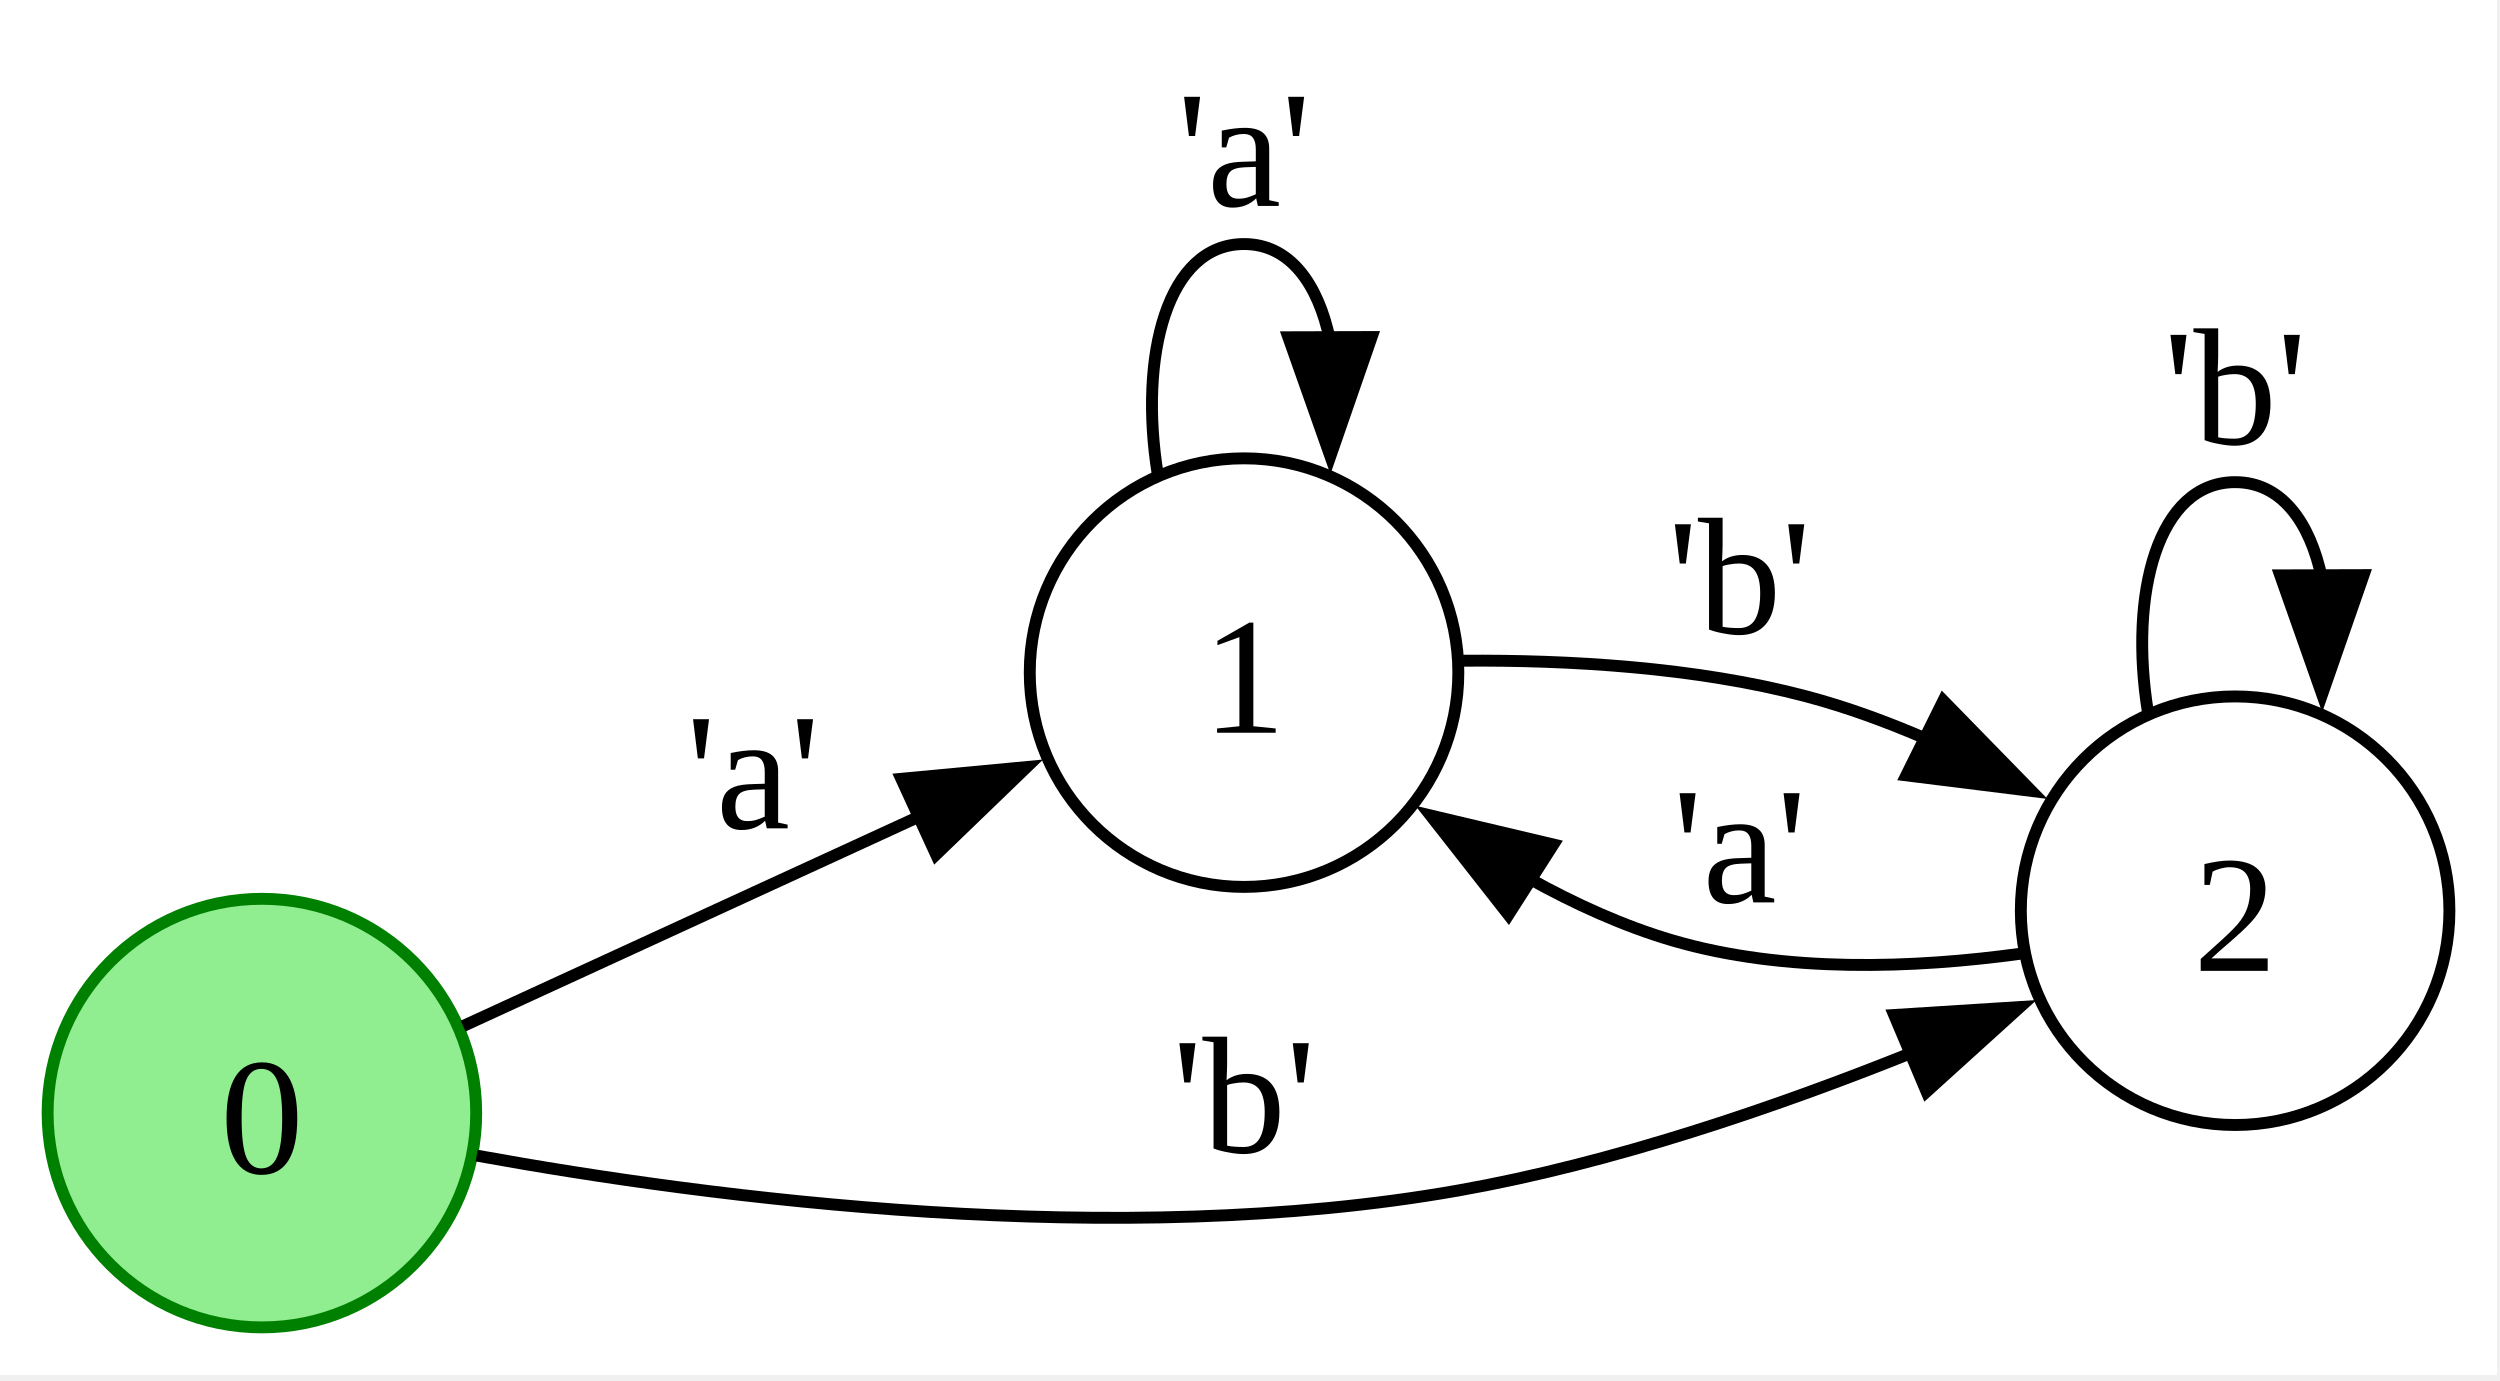
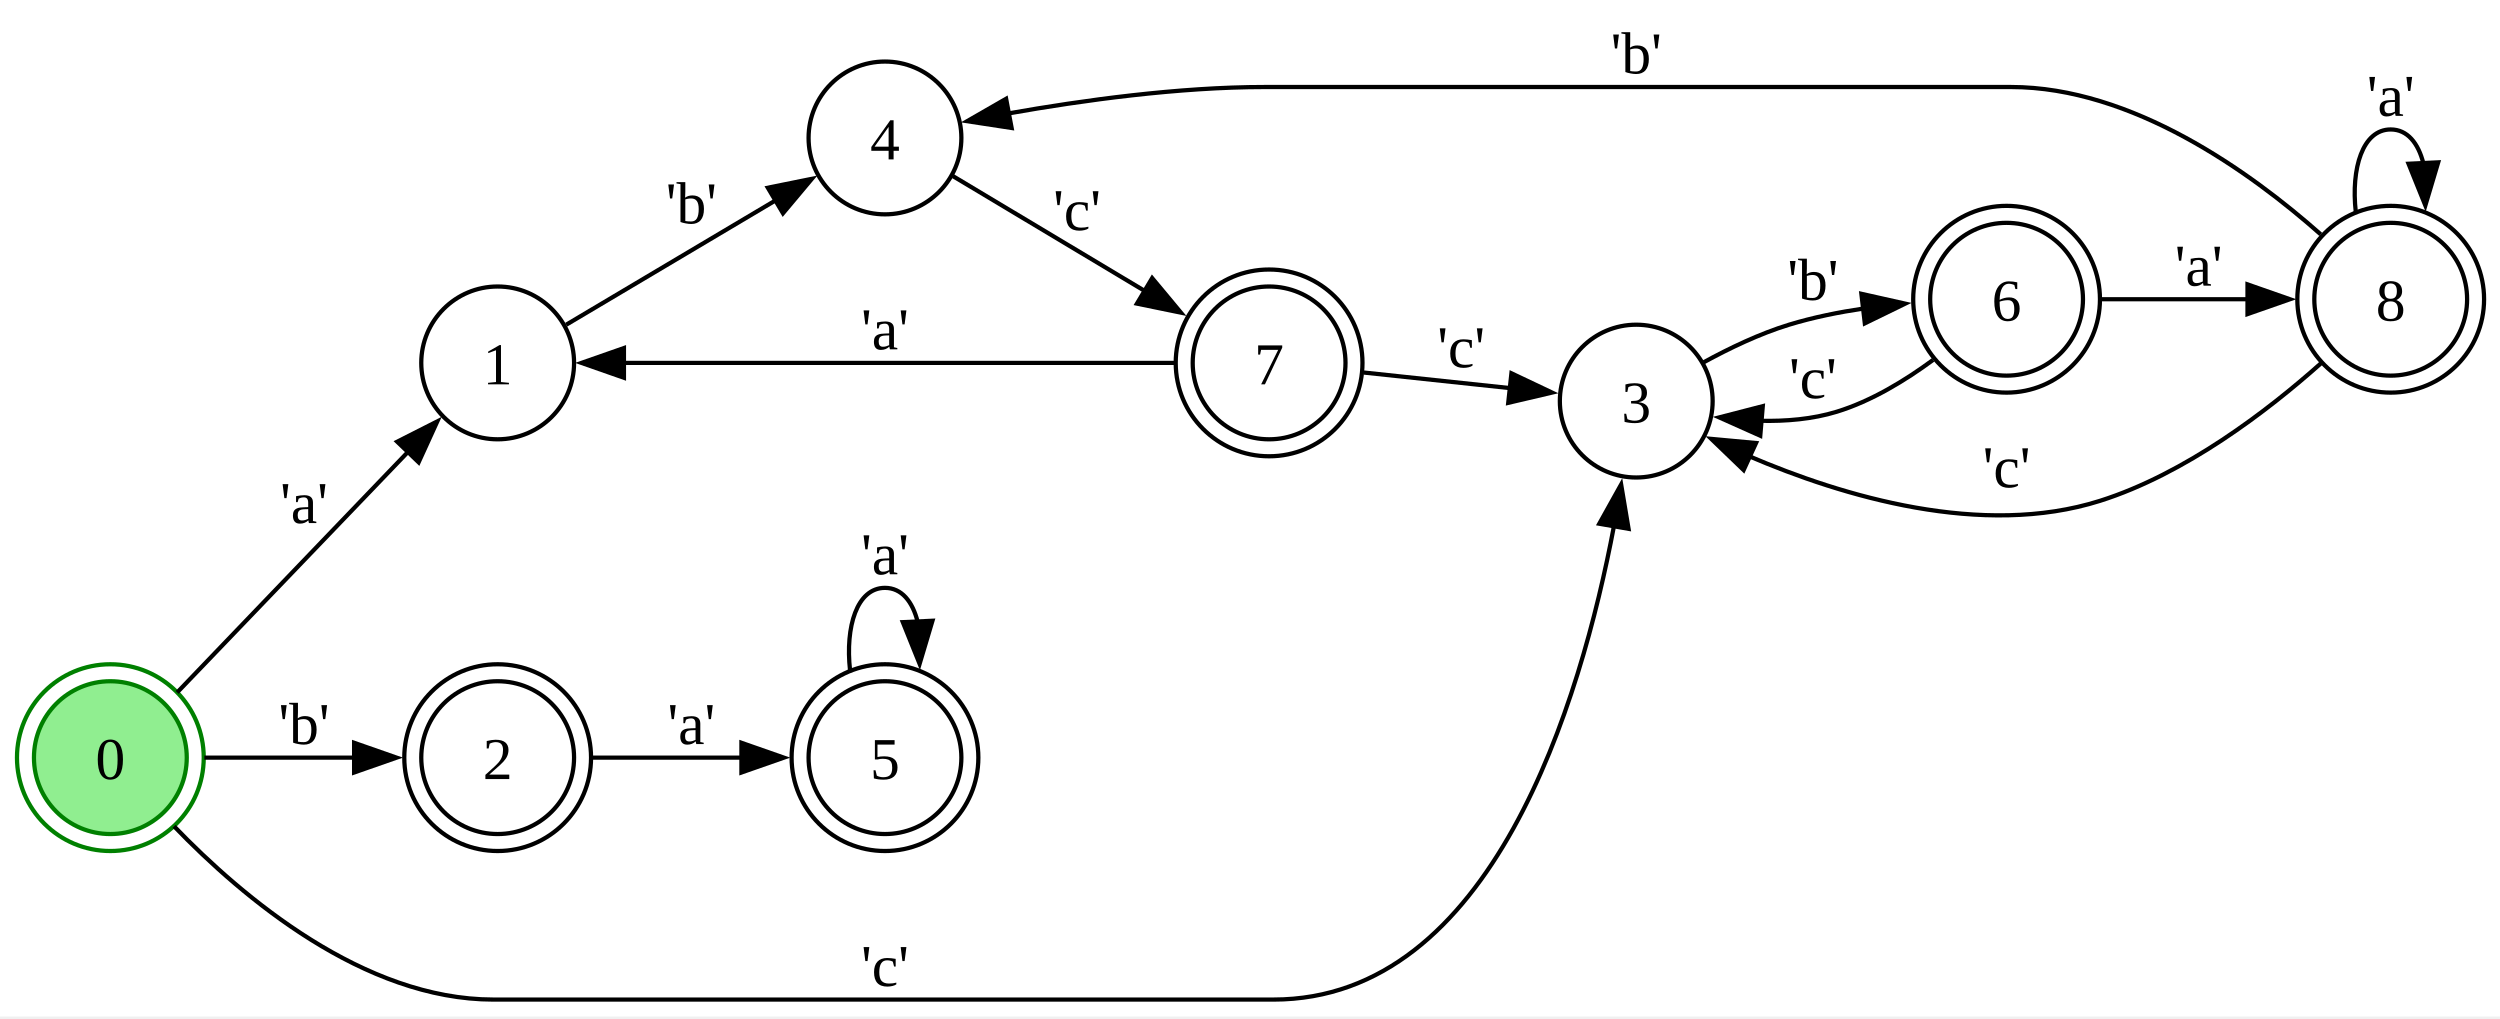
- <svg xmlns="http://www.w3.org/2000/svg" width="210pt" height="116pt" viewBox="0.00 0.00 210.00 116.00">
-   <g id="graph0" class="graph" transform="scale(1 1) rotate(0) translate(4 111.5)">
-     <polygon fill="white" stroke="none" points="-4,4 -4,-111.5 205.75,-111.5 205.75,4 -4,4" />
+ <svg xmlns="http://www.w3.org/2000/svg" width="589pt" height="240pt" viewBox="0.00 0.00 589.00 240.00">
+   <g id="graph0" class="graph" transform="scale(1 1) rotate(0) translate(4 235.5)">
+     <polygon fill="white" stroke="none" points="-4,4 -4,-235.5 585.25,-235.5 585.25,4 -4,4" />
    <g id="node1" class="node">
-       <ellipse fill="none" stroke="black" cx="100.5" cy="-55" rx="18" ry="18" />
-       <text xml:space="preserve" text-anchor="middle" x="100.5" y="-49.95" font-family="Times New Roman,serif" font-size="14.00">1</text>
+       <ellipse fill="none" stroke="black" cx="113.25" cy="-150" rx="18" ry="18" />
+       <text xml:space="preserve" text-anchor="middle" x="113.25" y="-144.95" font-family="Times New Roman,serif" font-size="14.00">1</text>
+     </g>
+     <g id="node4" class="node">
+       <ellipse fill="none" stroke="black" cx="204.5" cy="-203" rx="18" ry="18" />
+       <text xml:space="preserve" text-anchor="middle" x="204.5" y="-197.95" font-family="Times New Roman,serif" font-size="14.00">4</text>
+     </g>
+     <g id="edge4" class="edge">
+       <path fill="none" stroke="black" d="M129.39,-158.99C142.93,-167.03 163.04,-178.97 178.89,-188.39" />
+       <polygon fill="black" stroke="black" points="176.9,-191.27 187.28,-193.37 180.47,-185.25 176.9,-191.27" />
+       <text xml:space="preserve" text-anchor="middle" x="158.88" y="-182.87" font-family="Times New Roman,serif" font-size="14.00">'b'</text>
+     </g>
+     <g id="node2" class="node">
+       <ellipse fill="none" stroke="black" cx="113.25" cy="-57" rx="18" ry="18" />
+       <ellipse fill="none" stroke="black" cx="113.25" cy="-57" rx="22" ry="22" />
+       <text xml:space="preserve" text-anchor="middle" x="113.25" y="-51.95" font-family="Times New Roman,serif" font-size="14.00">2</text>
+     </g>
+     <g id="node5" class="node">
+       <ellipse fill="none" stroke="black" cx="204.5" cy="-57" rx="18" ry="18" />
+       <ellipse fill="none" stroke="black" cx="204.5" cy="-57" rx="22" ry="22" />
+       <text xml:space="preserve" text-anchor="middle" x="204.5" y="-51.95" font-family="Times New Roman,serif" font-size="14.00">5</text>
+     </g>
+     <g id="edge5" class="edge">
+       <path fill="none" stroke="black" d="M135.4,-57C145.99,-57 159.05,-57 170.89,-57" />
+       <polygon fill="black" stroke="black" points="170.68,-60.5 180.68,-57 170.68,-53.5 170.68,-60.5" />
+       <text xml:space="preserve" text-anchor="middle" x="158.88" y="-60.2" font-family="Times New Roman,serif" font-size="14.00">'a'</text>
+     </g>
+     <g id="node3" class="node">
+       <ellipse fill="none" stroke="black" cx="381.5" cy="-141" rx="18" ry="18" />
+       <text xml:space="preserve" text-anchor="middle" x="381.5" y="-135.95" font-family="Times New Roman,serif" font-size="14.00">3</text>
+     </g>
+     <g id="node6" class="node">
+       <ellipse fill="none" stroke="black" cx="468.75" cy="-165" rx="18" ry="18" />
+       <ellipse fill="none" stroke="black" cx="468.75" cy="-165" rx="22" ry="22" />
+       <text xml:space="preserve" text-anchor="middle" x="468.75" y="-159.95" font-family="Times New Roman,serif" font-size="14.00">6</text>
+     </g>
+     <g id="edge6" class="edge">
+       <path fill="none" stroke="black" d="M397.33,-150.11C403.38,-153.43 410.57,-156.88 417.5,-159 423.13,-160.72 429.26,-161.96 435.24,-162.84" />
+       <polygon fill="black" stroke="black" points="434.54,-166.28 444.87,-163.96 435.35,-159.32 434.54,-166.28" />
+       <text xml:space="preserve" text-anchor="middle" x="423.12" y="-164.84" font-family="Times New Roman,serif" font-size="14.00">'b'</text>
+     </g>
+     <g id="node7" class="node">
+       <ellipse fill="none" stroke="black" cx="295" cy="-150" rx="18" ry="18" />
+       <ellipse fill="none" stroke="black" cx="295" cy="-150" rx="22" ry="22" />
+       <text xml:space="preserve" text-anchor="middle" x="295" y="-144.95" font-family="Times New Roman,serif" font-size="14.00">7</text>
+     </g>
+     <g id="edge7" class="edge">
+       <path fill="none" stroke="black" d="M220.51,-194.01C232.85,-186.62 250.69,-175.94 265.7,-166.95" />
+       <polygon fill="black" stroke="black" points="267.45,-169.98 274.23,-161.84 263.86,-163.97 267.45,-169.98" />
+       <text xml:space="preserve" text-anchor="middle" x="249.75" y="-181.29" font-family="Times New Roman,serif" font-size="14.00">'c'</text>
+     </g>
+     <g id="edge8" class="edge">
+       <path fill="none" stroke="black" d="M196.27,-77.58C195.13,-87.84 197.87,-97 204.5,-97 208.44,-97 211,-93.77 212.2,-89" />
+       <polygon fill="black" stroke="black" points="215.69,-89.25 212.66,-79.09 208.7,-88.92 215.69,-89.25" />
+       <text xml:space="preserve" text-anchor="middle" x="204.5" y="-100.2" font-family="Times New Roman,serif" font-size="14.00">'a'</text>
+     </g>
+     <g id="edge10" class="edge">
+       <path fill="none" stroke="black" d="M451.44,-150.71C444.85,-145.85 436.89,-141 428.75,-138.5 423.04,-136.74 416.74,-136.22 410.68,-136.36" />
+       <polygon fill="black" stroke="black" points="410.72,-132.84 401.05,-137.16 411.31,-139.81 410.72,-132.84" />
+       <text xml:space="preserve" text-anchor="middle" x="423.12" y="-141.7" font-family="Times New Roman,serif" font-size="14.00">'c'</text>
+     </g>
+     <g id="node8" class="node">
+       <ellipse fill="none" stroke="black" cx="559.25" cy="-165" rx="18" ry="18" />
+       <ellipse fill="none" stroke="black" cx="559.25" cy="-165" rx="22" ry="22" />
+       <text xml:space="preserve" text-anchor="middle" x="559.25" y="-159.95" font-family="Times New Roman,serif" font-size="14.00">8</text>
+     </g>
+     <g id="edge9" class="edge">
+       <path fill="none" stroke="black" d="M491.17,-165C501.5,-165 514.11,-165 525.6,-165" />
+       <polygon fill="black" stroke="black" points="525.51,-168.5 535.51,-165 525.51,-161.5 525.51,-168.5" />
+       <text xml:space="preserve" text-anchor="middle" x="514" y="-168.2" font-family="Times New Roman,serif" font-size="14.00">'a'</text>
+     </g>
+     <g id="edge11" class="edge">
+       <path fill="none" stroke="black" d="M272.69,-150C240.34,-150 178.81,-150 142.68,-150" />
+       <polygon fill="black" stroke="black" points="143,-146.5 133,-150 143,-153.5 143,-146.5" />
+       <text xml:space="preserve" text-anchor="middle" x="204.5" y="-153.2" font-family="Times New Roman,serif" font-size="14.00">'a'</text>
+     </g>
+     <g id="edge12" class="edge">
+       <path fill="none" stroke="black" d="M317.32,-147.73C327.85,-146.61 340.69,-145.24 352.04,-144.03" />
+       <polygon fill="black" stroke="black" points="352.09,-147.55 361.66,-143.01 351.34,-140.59 352.09,-147.55" />
+       <text xml:space="preserve" text-anchor="middle" x="340.25" y="-148.97" font-family="Times New Roman,serif" font-size="14.00">'c'</text>
+     </g>
+     <g id="edge15" class="edge">
+       <path fill="none" stroke="black" d="M542.88,-149.96C530.11,-138.58 510.83,-123.86 490.75,-117.5 462.99,-108.71 430.2,-118.54 408.04,-128.04" />
+       <polygon fill="black" stroke="black" points="406.8,-124.75 399.17,-132.1 409.72,-131.12 406.8,-124.75" />
+       <text xml:space="preserve" text-anchor="middle" x="468.75" y="-120.7" font-family="Times New Roman,serif" font-size="14.00">'c'</text>
+     </g>
+     <g id="edge14" class="edge">
+       <path fill="none" stroke="black" d="M542.78,-180.27C526.18,-194.98 498.34,-215 469.75,-215 294,-215 294,-215 294,-215 273.69,-215 250.99,-211.86 233.67,-208.79" />
+       <polygon fill="black" stroke="black" points="234.34,-205.35 223.86,-206.95 233.04,-212.23 234.34,-205.35" />
+       <text xml:space="preserve" text-anchor="middle" x="381.5" y="-218.2" font-family="Times New Roman,serif" font-size="14.00">'b'</text>
+     </g>
+     <g id="edge13" class="edge">
+       <path fill="none" stroke="black" d="M551.02,-185.58C549.88,-195.84 552.62,-205 559.25,-205 563.19,-205 565.75,-201.77 566.95,-197" />
+       <polygon fill="black" stroke="black" points="570.44,-197.25 567.41,-187.09 563.45,-196.92 570.44,-197.25" />
+       <text xml:space="preserve" text-anchor="middle" x="559.25" y="-208.2" font-family="Times New Roman,serif" font-size="14.00">'a'</text>
+     </g>
+     <g id="node9" class="node">
+       <ellipse fill="lightgreen" stroke="green" cx="22" cy="-57" rx="18" ry="18" />
+       <ellipse fill="none" stroke="green" cx="22" cy="-57" rx="22" ry="22" />
+       <text xml:space="preserve" text-anchor="middle" x="22" y="-51.95" font-family="Times New Roman,serif" font-size="14.00">0</text>
+     </g>
+     <g id="edge1" class="edge">
+       <path fill="none" stroke="black" d="M37.74,-72.36C52.58,-87.82 75.58,-111.79 92.1,-129.01" />
+       <polygon fill="black" stroke="black" points="89.58,-131.43 99.03,-136.22 94.63,-126.58 89.58,-131.43" />
+       <text xml:space="preserve" text-anchor="middle" x="67.62" y="-112.27" font-family="Times New Roman,serif" font-size="14.00">'a'</text>
+     </g>
+     <g id="edge2" class="edge">
+       <path fill="none" stroke="black" d="M44.15,-57C54.74,-57 67.8,-57 79.64,-57" />
+       <polygon fill="black" stroke="black" points="79.43,-60.5 89.43,-57 79.43,-53.5 79.43,-60.5" />
+       <text xml:space="preserve" text-anchor="middle" x="67.62" y="-60.2" font-family="Times New Roman,serif" font-size="14.00">'b'</text>
    </g>
    <g id="edge3" class="edge">
-       <path fill="none" stroke="black" d="M93.25,-71.66C91.64,-81.62 94.05,-91 100.5,-91 104.33,-91 106.73,-87.69 107.72,-82.92" />
-       <polygon fill="black" stroke="black" points="111.22,-83.19 107.75,-73.18 104.22,-83.17 111.22,-83.19" />
-       <text xml:space="preserve" text-anchor="middle" x="100.5" y="-94.2" font-family="Times New Roman,serif" font-size="14.00">'a'</text>
-     </g>
-     <g id="node2" class="node">
-       <ellipse fill="none" stroke="black" cx="183.75" cy="-35" rx="18" ry="18" />
-       <text xml:space="preserve" text-anchor="middle" x="183.75" y="-29.95" font-family="Times New Roman,serif" font-size="14.00">2</text>
-     </g>
-     <g id="edge4" class="edge">
-       <path fill="none" stroke="black" d="M118.9,-56C127.68,-56.07 138.43,-55.47 147.75,-53 151.14,-52.1 154.58,-50.84 157.91,-49.39" />
-       <polygon fill="black" stroke="black" points="159.24,-52.64 166.64,-45.06 156.13,-46.37 159.24,-52.64" />
-       <text xml:space="preserve" text-anchor="middle" x="142.12" y="-58.29" font-family="Times New Roman,serif" font-size="14.00">'b'</text>
-     </g>
-     <g id="edge5" class="edge">
-       <path fill="none" stroke="black" d="M165.74,-31.39C156.86,-30.17 145.91,-29.74 136.5,-32.5 132.38,-33.71 128.28,-35.57 124.42,-37.72" />
-       <polygon fill="black" stroke="black" points="122.71,-34.66 116.17,-43 126.48,-40.56 122.71,-34.66" />
-       <text xml:space="preserve" text-anchor="middle" x="142.12" y="-35.7" font-family="Times New Roman,serif" font-size="14.00">'a'</text>
-     </g>
-     <g id="edge6" class="edge">
-       <path fill="none" stroke="black" d="M176.43,-51.66C174.81,-61.62 177.25,-71 183.75,-71 187.61,-71 190.04,-67.69 191.04,-62.92" />
-       <polygon fill="black" stroke="black" points="194.54,-63.19 191.06,-53.18 187.54,-63.17 194.54,-63.19" />
-       <text xml:space="preserve" text-anchor="middle" x="183.75" y="-74.2" font-family="Times New Roman,serif" font-size="14.00">'b'</text>
-     </g>
-     <g id="node3" class="node">
-       <ellipse fill="lightgreen" stroke="green" cx="18" cy="-18" rx="18" ry="18" />
-       <text xml:space="preserve" text-anchor="middle" x="18" y="-12.95" font-family="Times New Roman,serif" font-size="14.00">0</text>
-     </g>
-     <g id="edge1" class="edge">
-       <path fill="none" stroke="black" d="M34.9,-25.31C45.82,-30.33 60.56,-37.1 73.21,-42.91" />
-       <polygon fill="black" stroke="black" points="71.71,-46.08 82.25,-47.07 74.63,-39.72 71.71,-46.08" />
-       <text xml:space="preserve" text-anchor="middle" x="59.25" y="-41.92" font-family="Times New Roman,serif" font-size="14.00">'a'</text>
-     </g>
-     <g id="edge2" class="edge">
-       <path fill="none" stroke="black" d="M36.04,-14.43C55.96,-10.81 89.86,-6.43 118.5,-11.5 131.39,-13.78 145.1,-18.46 156.52,-23.04" />
-       <polygon fill="black" stroke="black" points="155.11,-26.24 165.68,-26.91 157.83,-19.8 155.11,-26.24" />
-       <text xml:space="preserve" text-anchor="middle" x="100.5" y="-14.7" font-family="Times New Roman,serif" font-size="14.00">'b'</text>
+       <path fill="none" stroke="black" d="M37.02,-40.82C53.26,-23.97 81.73,0 112.25,0 112.25,0 112.25,0 296,0 347.56,0 368.43,-70.23 376.25,-111.56" />
+       <polygon fill="black" stroke="black" points="372.79,-112.11 377.94,-121.36 379.69,-110.91 372.79,-112.11" />
+       <text xml:space="preserve" text-anchor="middle" x="204.5" y="-3.2" font-family="Times New Roman,serif" font-size="14.00">'c'</text>
    </g>
  </g>
</svg>
